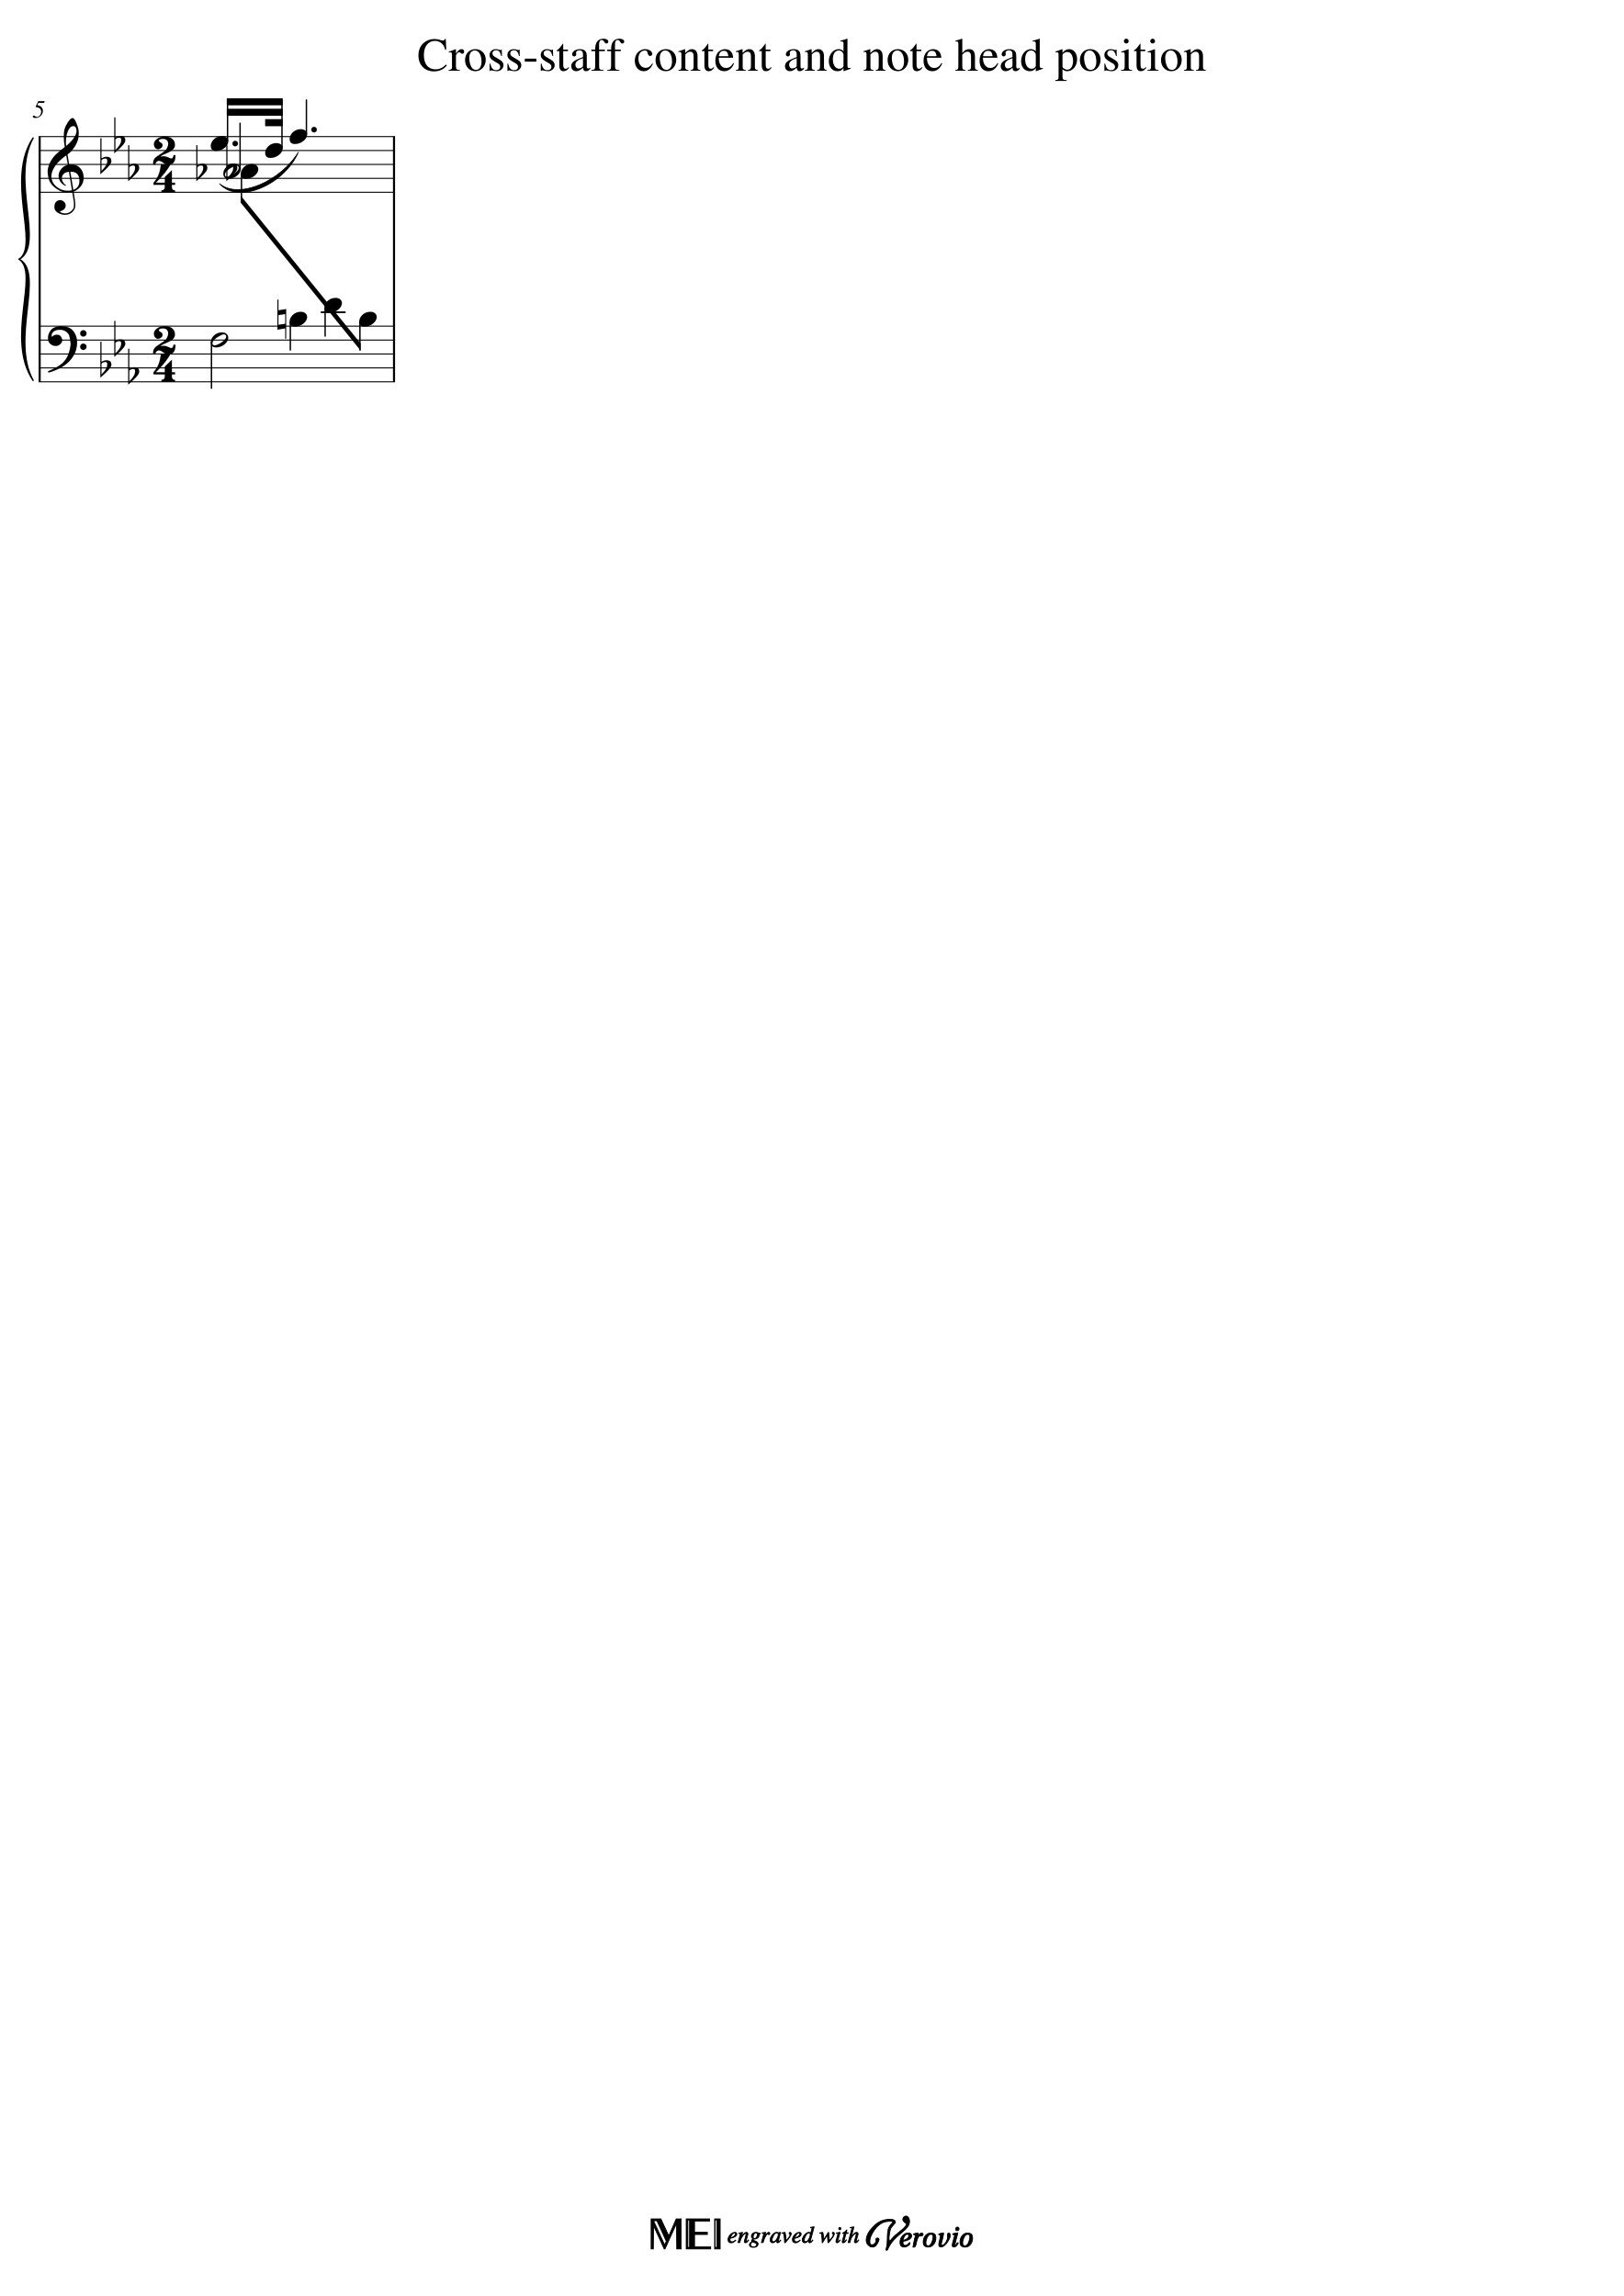
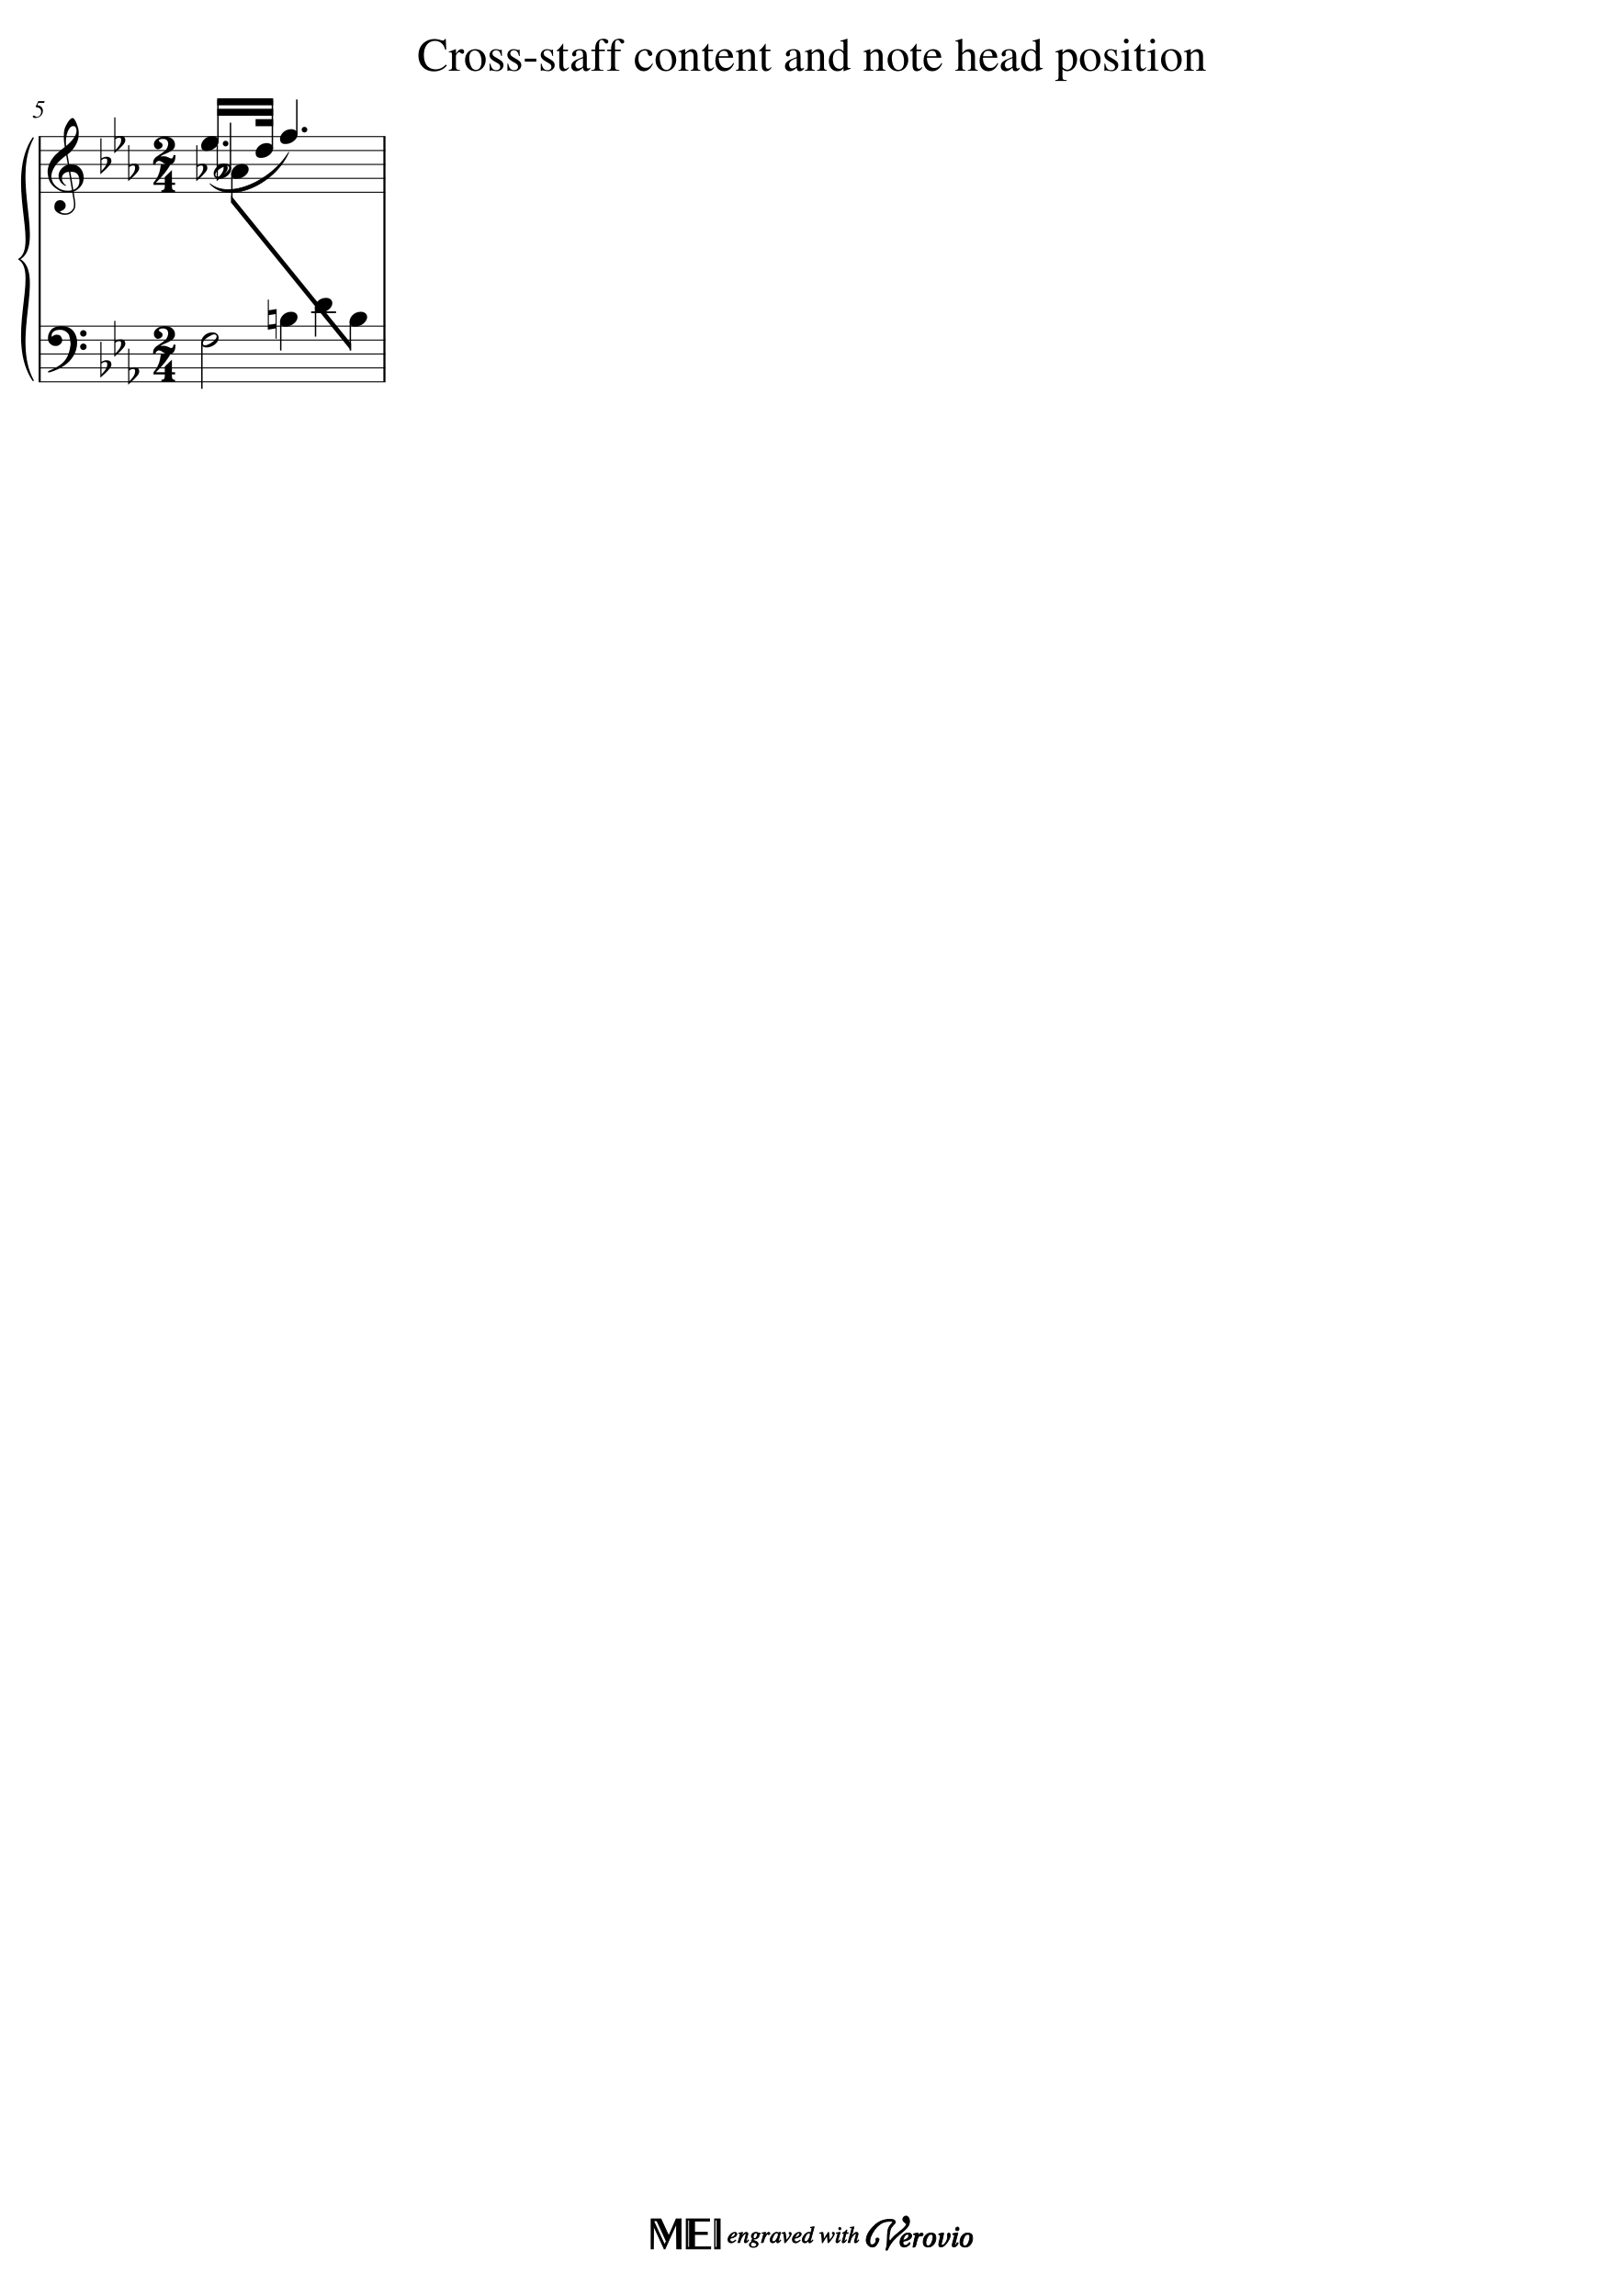
<svg xmlns="http://www.w3.org/2000/svg" xmlns:xlink="http://www.w3.org/1999/xlink" width="2100px" height="2970px" version="1.1" overflow="visible" id="docid">
  <defs>
    <g id="E050-docid">
      <path transform="scale(1,-1)" d="M441 -245c-23 -4 -48 -6 -76 -6c-59 0 -102 7 -130 20c-88 42 -150 93 -187 154c-26 44 -43 103 -48 176c0 6 -1 13 -1 19c0 54 15 111 45 170c29 57 65 106 110 148s96 85 153 127c-3 16 -8 46 -13 92c-4 43 -5 73 -5 89c0 117 16 172 69 257c34 54 64 82 89 82 c21 0 43 -30 69 -92s39 -115 41 -159v-15c0 -109 -21 -162 -67 -241c-13 -20 -63 -90 -98 -118c-13 -9 -25 -19 -37 -29l31 -181c8 1 18 2 28 2c58 0 102 -12 133 -35c59 -43 92 -104 98 -184c1 -7 1 -15 1 -22c0 -123 -87 -209 -181 -248c8 -57 17 -110 25 -162 c5 -31 6 -58 6 -80c0 -30 -5 -53 -14 -70c-35 -64 -88 -99 -158 -103c-5 0 -11 -1 -16 -1c-37 0 -72 10 -108 27c-50 24 -77 59 -80 105v11c0 29 7 55 20 76c18 28 45 42 79 44h6c49 0 93 -42 97 -87v-9c0 -51 -34 -86 -105 -106c17 -24 51 -36 102 -36c62 0 116 43 140 85 c9 16 13 41 13 74c0 20 -1 42 -5 67c-8 53 -18 106 -26 159zM461 939c-95 0 -135 -175 -135 -286c0 -24 2 -48 5 -71c50 39 92 82 127 128c40 53 60 100 60 140v8c-4 53 -22 81 -55 81h-2zM406 119l54 -326c73 25 110 78 110 161c0 7 0 15 -1 23c-7 95 -57 142 -151 142h-12 zM382 117c-72 -2 -128 -47 -128 -120v-7c2 -46 43 -99 75 -115c-3 -2 -7 -5 -10 -10c-70 33 -116 88 -123 172v11c0 68 44 126 88 159c23 17 49 29 78 36l-29 170c-21 -13 -52 -37 -92 -73c-50 -44 -86 -84 -109 -119c-45 -69 -67 -130 -67 -182v-13c5 -68 35 -127 93 -176 s125 -73 203 -73c25 0 50 3 75 9c-19 111 -36 221 -54 331z" />
    </g>
    <g id="E260-docid">
      <path transform="scale(1,-1)" d="M20 110c32 16 54 27 93 27c26 0 35 -3 54 -13c13 -7 24 -20 27 -38l4 -25c0 -28 -16 -57 -45 -89c-23 -25 -39 -44 -65 -68l-88 -79v644h20v-359zM90 106c-32 0 -48 -10 -70 -29v-194c31 31 54 59 71 84c21 32 32 59 32 84c0 9 1 16 1 20c0 14 -3 21 -11 30l-8 3z" />
    </g>
    <g id="E082-docid">
      <path transform="scale(1,-1)" d="M124 -185c-18 0 -55 -14 -65 -65h-36l-3 30c0 25 6 45 18 63c11 19 22 30 39 43l121 82l37 29c15 11 27 29 38 54c12 24 18 47 18 70c0 40 -19 88 -94 88c-25 0 -32 0 -50 -8c-14 -5 -23 -12 -26 -22c3 -9 7 -15 10 -18l24 -17c12 -7 17 -11 27 -21c5 -7 7 -16 7 -27 c0 -12 0 -57 -79 -74c-30 0 -76 26 -76 94c0 66 81 135 197 135c72 0 181 -32 181 -150c0 -53 -32 -95 -113 -133l-91 -41c-26 -11 -45 -23 -57 -37l49 7c84 0 115 -41 148 -41c20 0 33 20 39 61h35c0 -152 -68 -168 -114 -168c-17 0 -65 0 -79 7h10l-28 17 c-49 37 -69 40 -87 42z" />
    </g>
    <g id="E084-docid">
      <path transform="scale(1,-1)" d="M20 -78c84 97 114 180 134 329h170c-13 -32 -82 -132 -99 -151l-84 -97c-33 -36 -59 -63 -80 -81h162v102l127 123v-225h57v-39h-57v-34c0 -43 19 -65 57 -65v-34h-244v36c48 0 60 26 60 70v27h-203v39z" />
    </g>
    <g id="E0A4-docid">
      <path transform="scale(1,-1)" d="M0 -39c0 68 73 172 200 172c66 0 114 -37 114 -95c0 -84 -106 -171 -218 -171c-64 0 -96 30 -96 94z" />
    </g>
    <g id="E0A3-docid">
      <path transform="scale(1,-1)" d="M278 64c0 22 -17 39 -43 39c-12 0 -26 -3 -41 -10c-85 -43 -165 -94 -165 -156c5 -25 15 -32 49 -32c67 11 200 95 200 159zM0 -36c0 68 73 174 200 174c66 0 114 -39 114 -97c0 -84 -106 -173 -218 -173c-64 0 -96 32 -96 96z" />
    </g>
    <g id="E062-docid">
      <path transform="scale(1,-1)" d="M582 -120c0 32 26 58 58 58s58 -26 58 -58s-26 -58 -58 -58s-58 26 -58 58zM582 120c0 32 26 58 58 58s58 -26 58 -58s-26 -58 -58 -58s-58 26 -58 58zM158 96c51 0 73 -14 88 -49l16 -39c0 -17 -2 -30 -7 -40c-3 -11 -10 -21 -19 -31c-17 -18 -49 -43 -84 -43 c-55 0 -77 13 -112 44c-24 21 -35 55 -35 100c0 46 14 81 32 112c30 52 71 79 137 93l36 6l26 2c154 0 235 -68 274 -182c11 -32 18 -68 18 -107c0 -103 -26 -182 -68 -250c-89 -145 -234 -230 -412 -288l-30 -5c-9 0 -14 3 -14 8c3 10 5 11 10 16c35 15 70 30 96 44l78 43 c96 57 162 136 197 258c9 33 17 60 22 100c3 22 5 35 6 39c-7 69 -16 115 -23 140s-4 22 -16 40c-8 12 -19 23 -31 34c-24 21 -62 44 -118 44c-48 0 -84 -8 -113 -28c-28 -19 -42 -44 -42 -73v-16c2 -5 3 -9 4 -11c24 22 52 39 84 39z" />
    </g>
    <g id="E261-docid">
      <path transform="scale(1,-1)" d="M0 -188v539h18v-191l139 22v-533h-17v186zM18 -100l122 17v176l-122 -19v-174z" />
    </g>
  </defs>
  <style type="text/css">#docid g.ending, #docid g.fing, #docid g.reh, #docid g.tempo {font-weight:bold;}#docid g.dir, #docid g.dynam, #docid g.mNum {font-style:italic;}#docid g.label {font-weight:normal;}#docid ellipse, #docid path, #docid polygon, #docid polyline, #docid rect {stroke:currentColor}</style>
  <svg class="definition-scale" color="black" font-family="Times, serif" viewBox="0 0 21000 29700">
    <g class="page-margin" transform="translate(500, 500)">
      <g id="iJ6YNS9" class="mdiv pageMilestone" />
      <g id="j6ERYJ7" class="score pageMilestone" />
      <g id="q1JXDPYF" class="system">
        <path d="M13 1267 L13 4439" stroke-width="27" />
        <g id="j5RNW07" class="grpSym">
          <path d="M-72,4421 C-432,3881 18,3033 -252,2853 C81,3033 -369,3881 -72,4421" stroke-width="18" stroke-linecap="round" stroke-linejoin="round" />
          <path d="M-72,1285 C-369,1825 81,2673 -252,2853 C18,2673 -432,1825 -72,1285" stroke-width="18" stroke-linecap="round" stroke-linejoin="round" />
        </g>
        <g id="i1N780LT" class="section systemMilestone" />
        <g id="z1XZBIJA" class="measure">
          <g id="e6C4ZMJ" class="mNum autogenerated">
            <text y="1024" text-anchor="middle" font-size="0px">
              <tspan id="fA9N9Z2" class="text">
                <tspan font-size="324px">5</tspan>
              </tspan>
            </text>
          </g>
          <g id="a12WP67W" class="staff">
-             <path d="M0 1267 L4609 1267" stroke-width="13" />
-             <path d="M0 1447 L4609 1447" stroke-width="13" />
-             <path d="M0 1627 L4609 1627" stroke-width="13" />
-             <path d="M0 1807 L4609 1807" stroke-width="13" />
-             <path d="M0 1987 L4609 1987" stroke-width="13" />
+             <path d="M0 1267 L4485 1267" stroke-width="13" />
+             <path d="M0 1447 L4485 1447" stroke-width="13" />
+             <path d="M0 1627 L4485 1627" stroke-width="13" />
+             <path d="M0 1807 L4485 1807" stroke-width="13" />
+             <path d="M0 1987 L4485 1987" stroke-width="13" />
            <g id="a9YC5PW" class="clef">
              <use xlink:href="#E050-docid" transform="translate(117, 1807) scale(0.72, 0.72)" />
            </g>
            <g id="c1EVLEBN" class="keySig">
              <g id="e1VZVNX5" class="keyAccid">
                <use xlink:href="#E260-docid" transform="translate(798, 1627) scale(0.72, 0.72)" />
              </g>
              <g id="gZD30MR" class="keyAccid">
                <use xlink:href="#E260-docid" transform="translate(978, 1357) scale(0.72, 0.72)" />
              </g>
              <g id="i1G6KZSQ" class="keyAccid">
                <use xlink:href="#E260-docid" transform="translate(1158, 1717) scale(0.72, 0.72)" />
              </g>
            </g>
            <g id="kE03QJK" class="meterSig">
              <use xlink:href="#E082-docid" transform="translate(1466, 1447) scale(0.72, 0.72)" />
              <use xlink:href="#E084-docid" transform="translate(1471, 1807) scale(0.72, 0.72)" />
            </g>
            <g id="b4Y5DFV" class="layer">
              <g id="cNFAQML" class="beam">
-                 <polygon points="2434,772 3156,772 3156,862 2434,862" />
-                 <polygon points="2434,907 3156,907 3156,997 2434,997" />
-                 <polygon points="2930,1042 3156,1042 3156,1132 2930,1132" />
+                 <polygon points="2310,772 3032,772 3032,862 2310,862" />
+                 <polygon points="2310,907 3032,907 3032,997 2310,997" />
+                 <polygon points="2806,1042 3032,1042 3032,1132 2806,1132" />
                <g id="note-000000167757583" class="note">
                  <g class="notehead">
-                     <use xlink:href="#E0A4-docid" transform="translate(2226, 1357) scale(0.72, 0.72)" />
+                     <use xlink:href="#E0A4-docid" transform="translate(2102, 1357) scale(0.72, 0.72)" />
                  </g>
                  <g id="nYOSRMB" class="dots">
-                     <ellipse cx="2542" cy="1357" rx="36" ry="36" />
+                     <ellipse cx="2418" cy="1357" rx="36" ry="36" />
                  </g>
                  <g id="mMRH0VO" class="stem">
-                     <path d="M2443 1329 L2443 790" stroke-width="18" />
+                     <path d="M2319 1329 L2319 790" stroke-width="18" />
                  </g>
                  <g id="e36A7UB" class="accid" />
                </g>
                <g id="fW4SW7P" class="note">
                  <g class="notehead">
-                     <use xlink:href="#E0A4-docid" transform="translate(2930, 1447) scale(0.72, 0.72)" />
+                     <use xlink:href="#E0A4-docid" transform="translate(2806, 1447) scale(0.72, 0.72)" />
                  </g>
                  <g id="o1HHM1JI" class="stem">
-                     <path d="M3147 1419 L3147 790" stroke-width="18" />
+                     <path d="M3023 1419 L3023 790" stroke-width="18" />
                  </g>
                  <g id="g17JWEWV" class="accid" />
                </g>
              </g>
              <g id="note-000000110649015" class="note">
                <g class="notehead">
-                   <use xlink:href="#E0A4-docid" transform="translate(3246, 1267) scale(0.72, 0.72)" />
+                   <use xlink:href="#E0A4-docid" transform="translate(3122, 1267) scale(0.72, 0.72)" />
                </g>
                <g id="qEDENPO" class="dots">
-                   <ellipse cx="3562" cy="1177" rx="36" ry="36" />
+                   <ellipse cx="3438" cy="1177" rx="36" ry="36" />
                </g>
                <g id="p1CAQXBX" class="stem">
-                   <path d="M3463 1239 L3463 787" stroke-width="18" />
+                   <path d="M3339 1239 L3339 787" stroke-width="18" />
                </g>
                <g id="iEPNT2P" class="accid" />
              </g>
            </g>
            <g id="j180F7IU" class="layer">
              <g id="k1JVOWO3" class="note">
                <g class="notehead">
-                   <use xlink:href="#E0A3-docid" transform="translate(2388, 1717) scale(0.72, 0.72)" />
+                   <use xlink:href="#E0A3-docid" transform="translate(2264, 1717) scale(0.72, 0.72)" />
                </g>
                <g id="rUNE3HG" class="stem">
-                   <path d="M2605 1689 L2605 1087" stroke-width="18" />
+                   <path d="M2481 1689 L2481 1087" stroke-width="18" />
                </g>
                <g id="l168SLSU" class="accid">
                  <use xlink:href="#E260-docid" transform="translate(2039, 1717) scale(0.72, 0.72)" />
                </g>
              </g>
            </g>
          </g>
          <g id="m1I1R6XU" class="staff">
-             <path d="M0 3719 L4609 3719" stroke-width="13" />
-             <path d="M0 3899 L4609 3899" stroke-width="13" />
-             <path d="M0 4079 L4609 4079" stroke-width="13" />
-             <path d="M0 4259 L4609 4259" stroke-width="13" />
-             <path d="M0 4439 L4609 4439" stroke-width="13" />
+             <path d="M0 3719 L4485 3719" stroke-width="13" />
+             <path d="M0 3899 L4485 3899" stroke-width="13" />
+             <path d="M0 4079 L4485 4079" stroke-width="13" />
+             <path d="M0 4259 L4485 4259" stroke-width="13" />
+             <path d="M0 4439 L4485 4439" stroke-width="13" />
            <g id="mJG3GMO" class="clef">
              <use xlink:href="#E062-docid" transform="translate(117, 3899) scale(0.72, 0.72)" />
            </g>
            <g id="o11PDV7X" class="keySig">
              <g id="qXB0BT4" class="keyAccid">
                <use xlink:href="#E260-docid" transform="translate(798, 4259) scale(0.72, 0.72)" />
              </g>
              <g id="s11Q0MIK" class="keyAccid">
                <use xlink:href="#E260-docid" transform="translate(978, 3989) scale(0.72, 0.72)" />
              </g>
              <g id="u16V2W0S" class="keyAccid">
                <use xlink:href="#E260-docid" transform="translate(1158, 4349) scale(0.72, 0.72)" />
              </g>
            </g>
            <g id="w15E2U6N" class="meterSig">
              <use xlink:href="#E082-docid" transform="translate(1466, 3899) scale(0.72, 0.72)" />
              <use xlink:href="#E084-docid" transform="translate(1471, 4259) scale(0.72, 0.72)" />
            </g>
            <g class="ledgerLines above">
-               <path d="M3648 3539 L3970 3539" stroke-width="22" />
+               <path d="M3524 3539 L3846 3539" stroke-width="22" />
            </g>
            <g id="n3L1BSY" class="layer">
              <g id="oYFJ0C6" class="beam">
-                 <polygon points="2614,2032 4164,3944 4164,4034 2614,2122" />
+                 <polygon points="2490,2032 4040,3944 4040,4034 2490,2122" />
                <g id="p6KLLMO" class="note">
                  <g class="notehead">
-                     <use xlink:href="#E0A4-docid" transform="translate(2614, 1717) scale(0.72, 0.72)" />
+                     <use xlink:href="#E0A4-docid" transform="translate(2490, 1717) scale(0.72, 0.72)" />
                  </g>
                  <g id="s1SW5LIP" class="stem">
-                     <path d="M2623 1745 L2623 2122" stroke-width="18" />
+                     <path d="M2499 1745 L2499 2122" stroke-width="18" />
                  </g>
                  <g id="q4CA8UL" class="accid">
-                     <use xlink:href="#E260-docid" transform="translate(2427, 1717) scale(0.72, 0.72)" />
+                     <use xlink:href="#E260-docid" transform="translate(2303, 1717) scale(0.72, 0.72)" />
                  </g>
                </g>
                <g id="r10DL3CR" class="note">
                  <g class="notehead">
-                     <use xlink:href="#E0A4-docid" transform="translate(3246, 3629) scale(0.72, 0.72)" />
+                     <use xlink:href="#E0A4-docid" transform="translate(3122, 3629) scale(0.72, 0.72)" />
                  </g>
                  <g id="tPEE0OP" class="stem">
-                     <path d="M3255 3657 L3255 4034" stroke-width="18" />
+                     <path d="M3131 3657 L3131 4034" stroke-width="18" />
                  </g>
                  <g id="s1IC15RP" class="accid">
-                     <use xlink:href="#E261-docid" transform="translate(3088, 3629) scale(0.72, 0.72)" />
+                     <use xlink:href="#E261-docid" transform="translate(2964, 3629) scale(0.72, 0.72)" />
                  </g>
                </g>
                <g id="tBZ62SV" class="note">
                  <g class="notehead">
-                     <use xlink:href="#E0A4-docid" transform="translate(3696, 3449) scale(0.72, 0.72)" />
+                     <use xlink:href="#E0A4-docid" transform="translate(3572, 3449) scale(0.72, 0.72)" />
                  </g>
                  <g id="uL0P3Y6" class="stem">
-                     <path d="M3705 3477 L3705 3854" stroke-width="18" />
+                     <path d="M3581 3477 L3581 3854" stroke-width="18" />
                  </g>
                  <g id="uW4WKQ" class="accid" />
                </g>
                <g id="vLC6GUE" class="note">
                  <g class="notehead">
-                     <use xlink:href="#E0A4-docid" transform="translate(4146, 3629) scale(0.72, 0.72)" />
+                     <use xlink:href="#E0A4-docid" transform="translate(4022, 3629) scale(0.72, 0.72)" />
                  </g>
                  <g id="vPKGJXZ" class="stem">
-                     <path d="M4155 3657 L4155 4034" stroke-width="18" />
+                     <path d="M4031 3657 L4031 4034" stroke-width="18" />
                  </g>
                  <g id="w1KCUVGJ" class="accid" />
                </g>
              </g>
            </g>
            <g id="xGUU4JQ" class="layer">
              <g id="yAUW6TF" class="note">
                <g class="notehead">
-                   <use xlink:href="#E0A3-docid" transform="translate(2226, 3899) scale(0.72, 0.72)" />
+                   <use xlink:href="#E0A3-docid" transform="translate(2102, 3899) scale(0.72, 0.72)" />
                </g>
                <g id="wGMJNIQ" class="stem">
-                   <path d="M2235 3924 L2235 4529" stroke-width="18" />
+                   <path d="M2111 3924 L2111 4529" stroke-width="18" />
                </g>
                <g id="z14DBQNG" class="accid" />
              </g>
            </g>
          </g>
          <g id="a1QJ4FU1" class="slur">
-             <path d="M2339,1876 C2589,2083 3127,1845 3359,1469 C3173,1895 2577,2149 2339,1876" stroke-width="9" stroke-linecap="round" stroke-linejoin="round" />
+             <path d="M2215,1876 C2465,2083 3003,1845 3235,1469 C3049,1895 2453,2149 2215,1876" stroke-width="9" stroke-linecap="round" stroke-linejoin="round" />
          </g>
          <g id="y16753K6" class="barLine">
-             <path d="M4596 1267 L4596 1987" stroke-width="27" />
-             <path d="M4596 3719 L4596 4439" stroke-width="27" />
-             <path d="M4596 1987 L4596 3719" stroke-width="27" />
+             <path d="M4472 1267 L4472 1987" stroke-width="27" />
+             <path d="M4472 3719 L4472 4439" stroke-width="27" />
+             <path d="M4472 1987 L4472 3719" stroke-width="27" />
          </g>
        </g>
        <g id="kOVASEE" class="systemMilestoneEnd i1N780LT" />
      </g>
      <g id="l1I7OPR1" class="pageMilestoneEnd j6ERYJ7" />
      <g id="m81K135" class="pageMilestoneEnd iJ6YNS9" />
      <g id="t1YD0KSR" class="pgHead autogenerated">
        <text font-size="0px">
          <tspan id="u1XWY667" class="rend" x="10000" y="415" text-anchor="middle">
            <tspan id="vE1WURA" class="rend">
              <tspan id="wK8FJ60" class="text">
                <tspan font-size="607px">Cross-staff content and note head position</tspan>
              </tspan>
            </tspan>
          </tspan>
        </text>
      </g>
      <g id="n2N7U24" class="pgFoot autogenerated">
        <g id="o1FK4NGH" class="fig">
          <g class="svg" transform="translate(7750, 28099) scale(10, 10)">
            <g>
              <path fill="#000000" d="M 17.113,49.265 V 10.368 h 12.697 c 3.289,7.337 6.713,14.61 10.127,21.889 3.42,-7.485 6.256,-14.205 9.589,-21.91 2.436,0.104 4.317,0.085 6.484,-0.058 V 49.264 H 50.274 C 50.145,38.356 50.016,27.448 49.887,16.54 45.003,27.315 39.967,38.434 35.084,49.209 34.679,49.344 34.427,49.136 34.022,49.271 29.466,39.331 24.91,29.391 20.354,19.451 20.224,29.389 20.095,39.327 19.965,49.264 H 17.113 Z M 36.754,39.325 C 32.721,30.513 28.688,21.701 24.655,12.889 22.531,12.751 22.657,12.71 20.714,12.814 v 0.966 c 4.613,9.998 9.609,20.749 13.873,30.082 0.722,-1.513 1.445,-3.025 2.167,-4.538 z m 25.738,9.94 c 0,-12.966 0,-25.931 0,-38.897 10.084,0 20.169,0 30.253,0 0,0.96 0,1.921 0,2.881 -6.483,0 -12.966,0 -19.448,0 0,4.802 0,9.604 0,14.406 5.522,0 11.045,0 16.567,0 0,0.96 0,1.921 0,2.881 -5.522,0 -11.045,0 -16.567,0 0,5.282 0,10.565 0,15.847 6.963,0 13.926,0 20.889,0 0,0.96 0,1.921 0,2.881 -10.565,0 -21.129,0 -31.694,0 z m 4.322,-2.161 c 0,-11.765 0,-23.53 0,-35.295 -0.72,0 -1.441,0 -2.161,0 0,11.765 0,23.53 0,35.295 0.72,0 1.441,0 2.161,0 z m 32.414,2.161 c 0,-12.966 0,-25.931 0,-38.897 2.401,0 4.802,0 7.203,0 0,12.966 0,25.931 0,38.897 -2.401,0 -4.802,0 -7.203,0 z m 2.881,-2.161 c 0,-11.765 0,-23.53 0,-35.295 -0.72,0 -1.441,0 -2.161,0 0,11.765 0,23.53 0,35.295 0.72,0 1.441,0 2.161,0 z" />
              <path fill="#000000" d="m 346.3,6.7 c -3.1,0.5 -4.9,4.4 -2.7,6.8 1.2,1.4 2.7,2.4 4.1,3.5 -2.4,5.3 -7.7,8.3 -11.9,12.1 -3.7,2.8 -7,6.2 -9.7,9.9 -2.2,-0.8 -0.915,-7.719 -0.627,-9.5 0.288,-1.781 0.727,-6.4 2.927,-8.7 1.3,-1.9 3,-3.5 4.5,-5.2 1.2,-3.4 -3.2,-4.9 -5.8,-4.6 -7.3,-0.5 -14.6,2 -20,6.8 -5,4.6 -10,10.1 -11.5,17 -0.9,3.5 -0.2,7.5 2.8,9.9 2.5,2.8 7.4,2.9 9.8,-0.2 1.7,-2.3 3.2,-4.8 3.8,-7.6 -0.1,-2.6 -4.4,-2.3 -4.3,0.2 1.2,2.4 -0.9,4.7 -2.7,6.2 -1.7,0.9 -4.7,0.7 -4.8,-1.7 -1,-5.8 2.1,-11.3 5.2,-16.1 4,-5.8 9.8,-11.2 17.2,-11.8 1.6,0 8.1,-1.2 6.8,1.4 -2.8,2.8 -5.6,6.1 -6,10.3 -1.6,7.7 0.1,15.7 -2.3,23.2 -1.1,3.9 2,2.6 2.5,0.2 3.3,-7.4 8.9,-13.4 15.1,-18.5 4.2,-3.9 9.5,-7.1 11.9,-12.6 1.3,-3.6 1.2,-9 -2.7,-10.9 -0.504,-0.177 -1.07,-0.165 -1.6,-0.1 z m 66,14.5 c -2,0.8 -1.8,4.9 0.8,4.4 3.4,0.4 2.9,-6.2 -0.8,-4.4 z m 0.6,7.3 c -1.3,0.5 -7.6,0.5 -5.4,2.2 4,-0.3 0.7,4.5 0.6,6.7 -0.4,2.9 -2.4,5.9 -1.2,8.8 2.7,1.7 5.6,-0.8 6.8,-3.2 1.6,-1.4 -0.5,-3 -1.2,-0.9 -0.4,0.8 -2.4,3.5 -2.6,1.8 1.1,-5 2.7,-9.9 3.9,-14.9 l -0.1,-0.5 h -0.9 z m -65.1,0.2 c -6.5,1.6 -10.5,9.5 -8.2,15.7 2.1,3.4 7.4,2.9 10.1,0.4 2,-0.2 3.6,-5.3 1,-3.4 -1.4,2 -4,4.2 -6.5,2.8 -2.2,-1.9 -1.9,-5.7 1.7,-5.3 3.1,-0.9 6.9,-2.1 8.1,-5.5 0.9,-2.7 -1.6,-5.2 -4.3,-4.8 h -1.1 -0.7 z m 13.6,0 c -2.2,0 -8.5,1.8 -2.9,2.3 0.9,1.9 -1,4.9 -1.1,7.2 -0.5,2.9 -1.4,5.7 -1.7,8.7 3.7,0.7 3.8,-2.6 4.4,-5.3 0.9,-3.3 1.6,-7 4.1,-9.5 2.4,1.6 6.8,-0.7 3.7,-3.4 -2.9,-0.5 -4.8,2.4 -6.2,4.3 0,-1.2 2.4,-5 -0.2,-4.3 z m 15.8,0 c -6.4,1.3 -9.6,9.1 -7.7,14.9 1.9,4 7.7,3.9 11,1.7 4.1,-3 6,-8.9 4.4,-13.7 -1.3,-3 -4.8,-3.2 -7.6,-3 z m 17,0 c -2.3,0 -8.8,1.9 -3,2.4 0.4,2.5 -1,5.7 -1.4,8.4 -0.7,2.4 -1.8,7.5 2.1,7.2 3.8,-0.1 6.5,-3.5 8.5,-6.3 2,-3.2 4.5,-7 3.3,-10.9 -3.7,-3 -3.6,2.6 -3.1,5.1 -0.7,3.8 -2.7,7.9 -6.2,9.8 -3.6,0.6 -1,-4.3 -0.8,-6.1 0.6,-3.2 1.6,-6.3 1.9,-9.5 h -1.1 z m 30.6,0 c -6.3,1.2 -9.5,8.9 -7.8,14.7 1.5,4 7.2,4.2 10.5,2.4 4.6,-2.8 6.6,-9.3 4.8,-14.3 -1.4,-2.8 -4.8,-3 -7.5,-2.8 z m -75.4,1.7 c 2.1,1.5 0.2,4.7 -1.6,5.7 -1.1,0.4 -5.5,3.4 -4.6,0.7 0.8,-2.7 2.2,-6.2 5.3,-6.6 l 0.9,0.1 z m 30.8,0 c 2.6,1.5 1.3,5.2 0.8,7.6 -0.8,2.7 -1.9,5.9 -4.7,7.1 -5.1,0.8 -4,-5.8 -2.8,-8.8 1,-2.8 3,-6.8 6.7,-5.8 z m 47.1,-0.1 c 2.9,0.7 2,4.7 1.5,6.8 -0.7,3 -1.8,6.7 -5,8 -4.7,0.8 -4,-5.1 -3,-7.9 0.9,-3 2.7,-7.3 6.5,-6.8 z" />
              <g>
                <path d="m 116.566,37.118 q 0,-3.252 2.93,-6.299 2.9,-3.047 5.991,-3.047 1.143,0 1.816,0.527 0.674,0.527 0.674,1.567 0,2.109 -2.476,3.618 -2.461,1.494 -5.186,1.831 l -0.835,0.103 q -0.19,0.601 -0.264,0.967 -0.073,0.352 -0.073,0.894 0,1.289 0.835,2.007 0.85,0.718 2.007,0.718 1.099,0 2.329,-0.732 0.703,-0.425 2.036,-1.523 l 0.381,0.337 q -0.659,0.835 -1.89,1.714 -2.183,1.567 -4.38,1.567 -1.553,0 -2.725,-1.099 -1.172,-1.099 -1.172,-3.149 z m 3.12,-2.358 q 2.798,-0.41 4.556,-1.963 Q 126,31.229 126,29.691 q 0,-0.557 -0.264,-0.879 -0.264,-0.337 -0.776,-0.337 -0.952,0 -1.875,0.82 -0.908,0.806 -1.641,1.831 -0.776,1.201 -1.23,2.3 -0.249,0.586 -0.527,1.333 z" />
                <path d="m 129.472,41 2.534,-9.053 q 0.322,-1.143 0.366,-1.377 0.059,-0.249 0.059,-0.527 0,-0.425 -0.249,-0.659 -0.234,-0.249 -0.938,-0.249 -0.176,0 -0.352,0.029 -0.161,0.015 -0.366,0.044 v -0.498 q 0.952,-0.146 1.348,-0.22 0.41,-0.073 0.879,-0.176 l 2.622,-0.571 q 0.088,0.059 0.117,0.132 l -1.948,6.299 q 1.787,-2.739 2.988,-4.072 2.109,-2.358 3.779,-2.358 0.645,0 1.113,0.249 0.894,0.483 0.894,1.743 0,0.352 -0.073,0.732 -0.073,0.381 -0.19,0.82 l -1.919,7.017 q -0.059,0.22 -0.132,0.542 -0.073,0.308 -0.073,0.439 0,0.22 0.103,0.396 0.103,0.176 0.337,0.176 0.381,0 0.879,-0.439 0.498,-0.454 1.626,-1.919 l 0.425,0.381 q -1.201,1.626 -1.904,2.285 -1.201,1.157 -2.3,1.157 -0.498,0 -0.967,-0.322 -0.454,-0.337 -0.454,-1.201 0,-0.249 0.029,-0.527 0.044,-0.278 0.103,-0.483 l 1.846,-7.119 q 0.146,-0.586 0.19,-0.952 0.059,-0.381 0.059,-0.542 0,-0.352 -0.176,-0.601 -0.161,-0.264 -0.586,-0.264 -1.099,0 -2.769,1.992 -0.981,1.187 -1.992,2.827 -0.776,1.274 -1.23,2.49 Q 132.709,37.821 131.742,41 Z" />
                <path d="m 149.13,33.5 q 0,0.908 0.278,1.45 0.469,0.894 1.685,0.894 1.318,0 2.344,-1.67 1.04,-1.685 1.04,-3.706 0,-0.967 -0.425,-1.509 -0.425,-0.557 -1.274,-0.557 -1.641,0 -2.651,1.743 -0.996,1.743 -0.996,3.354 z m 0.513,13.066 q 1.743,0 2.886,-0.835 1.157,-0.835 1.157,-1.992 0,-0.879 -0.601,-1.479 -0.322,-0.322 -1.04,-0.688 -0.601,-0.293 -2.036,-0.835 -1.421,-0.557 -1.641,-0.557 -0.381,0 -1.479,1.011 -1.099,1.025 -1.099,2.314 0,1.948 1.685,2.681 0.879,0.381 2.168,0.381 z m -5.479,-2.681 q 0,-1.099 0.835,-2.095 0.85,-0.981 2.681,-1.963 -0.366,-0.234 -0.601,-0.483 -0.234,-0.264 -0.234,-0.688 0,-0.601 0.835,-1.377 0.469,-0.439 1.523,-1.157 -0.938,-0.352 -1.611,-0.996 -0.82,-0.864 -0.82,-2.241 0,-2.212 1.729,-3.677 1.729,-1.465 4.277,-1.465 1.333,0 2.256,0.425 0.923,0.41 1.084,0.688 h 1.978 v 1.172 h -1.494 q 0.088,0.322 0.132,0.586 0.044,0.264 0.044,0.747 0,2.373 -1.846,3.735 -1.831,1.362 -3.955,1.362 -0.22,0 -0.41,-0.015 -0.19,-0.029 -0.469,-0.088 -0.22,0 -0.601,0.425 -0.396,0.425 -0.396,0.762 0,0.498 3.223,1.699 3.208,1.216 3.208,3.56 0,1.758 -1.611,3.076 -1.611,1.333 -4.863,1.333 -2.256,0 -3.574,-0.967 -1.318,-0.967 -1.318,-2.358 z" />
                <path d="m 165.038,27.67 q 0.132,0 0.176,0.088 0.059,0.073 0.059,0.176 -0.015,0.146 -0.029,0.22 l -1.465,5.669 0.322,-0.63 q 1.055,-2.065 2.461,-3.765 1.421,-1.714 2.695,-1.714 0.688,0 1.055,0.454 0.381,0.454 0.381,1.04 0,0.659 -0.381,1.099 -0.366,0.425 -1.025,0.425 -0.454,0 -0.688,-0.176 -0.234,-0.176 -0.366,-0.41 l -0.176,-0.322 q -0.059,-0.088 -0.146,-0.132 -0.073,-0.059 -0.19,-0.059 -0.571,0 -1.655,1.597 -1.069,1.597 -1.919,3.457 -0.513,1.128 -1.143,2.988 Q 162.606,38.847 161.947,41 h -2.256 l 2.432,-8.818 q 0.205,-0.762 0.322,-1.362 0.132,-0.601 0.132,-0.981 0,-0.439 -0.22,-0.674 -0.22,-0.234 -0.762,-0.234 -0.176,0 -0.439,0.029 -0.264,0.029 -0.63,0.073 v -0.483 l 0.586,-0.117 q 1.143,-0.234 2.49,-0.498 1.362,-0.264 1.436,-0.264 z" />
                <path d="m 181.518,30.424 q 0,-1.055 -0.483,-1.553 -0.483,-0.498 -1.172,-0.498 -2.388,0 -4.438,3.662 -1.802,3.223 -1.802,5.552 0,1.172 0.498,1.714 0.513,0.527 1.26,0.527 2.212,0 4.263,-3.56 1.875,-3.237 1.875,-5.845 z m -1.831,-2.71 q 1.157,0 1.787,0.601 0.337,0.322 0.527,0.85 l 0.073,0.205 0.322,-1.113 q 0.059,-0.19 0.103,-0.249 0.044,-0.073 0.205,-0.088 l 1.655,-0.19 q 0.132,0 0.146,0.059 0.029,0.044 0,0.176 -0.059,0.19 -0.088,0.308 -0.029,0.103 -0.088,0.308 l -1.348,5.244 q -0.439,1.714 -0.747,2.959 -0.542,2.256 -0.542,2.578 0,0.205 0.103,0.308 0.117,0.088 0.278,0.088 0.132,0 0.278,-0.088 0.161,-0.088 0.381,-0.264 l 0.249,-0.205 q 0.117,-0.103 0.264,-0.234 0.146,-0.146 0.352,-0.352 l 0.908,-0.938 0.352,0.308 q -1.523,1.948 -2.446,2.651 -0.923,0.688 -1.758,0.688 -0.542,0 -0.85,-0.381 -0.293,-0.381 -0.293,-0.952 0,-0.527 0.19,-1.509 0.205,-0.996 0.396,-1.67 -0.264,0.439 -0.894,1.289 -0.615,0.835 -1.523,1.626 -1.069,0.952 -2.051,1.348 -0.762,0.264 -1.465,0.264 -1.187,0 -2.153,-0.967 -0.967,-0.981 -0.967,-2.769 0,-3.076 2.754,-6.416 2.842,-3.472 5.889,-3.472 z" />
                <path d="m 196.664,27.772 q 0.82,0 1.26,0.586 0.439,0.586 0.439,1.333 0,1.978 -3.911,6.929 -3.706,4.702 -4.438,4.702 -0.22,0 -0.293,-0.601 -0.044,-0.337 -0.044,-1.143 0,-0.981 -0.19,-3.325 -0.19,-2.344 -0.366,-3.472 -0.366,-2.476 -0.718,-3.193 -0.352,-0.718 -1.333,-0.718 -0.161,0 -0.381,0.015 -0.205,0.015 -0.483,0.044 v -0.381 q 0.439,-0.088 1.846,-0.396 1.406,-0.308 1.494,-0.337 l 0.483,-0.146 q 0.205,-0.059 0.322,0.234 0.117,0.278 0.293,1.055 0.557,2.549 0.835,5.024 0.176,1.538 0.352,4.556 l 0.483,-0.513 q 1.509,-1.597 3.018,-3.794 1.509,-2.197 1.509,-3.105 0,-0.454 -0.659,-1.084 -0.659,-0.645 -0.659,-1.172 0,-0.483 0.322,-0.791 0.337,-0.308 0.82,-0.308 z" />
                <path d="m 199.828,37.118 q 0,-3.252 2.93,-6.299 2.9,-3.047 5.991,-3.047 1.143,0 1.816,0.527 0.674,0.527 0.674,1.567 0,2.109 -2.476,3.618 -2.461,1.494 -5.186,1.831 l -0.835,0.103 q -0.19,0.601 -0.264,0.967 -0.073,0.352 -0.073,0.894 0,1.289 0.835,2.007 0.85,0.718 2.007,0.718 1.099,0 2.329,-0.732 0.703,-0.425 2.036,-1.523 l 0.381,0.337 q -0.659,0.835 -1.89,1.714 -2.183,1.567 -4.38,1.567 -1.553,0 -2.725,-1.099 -1.172,-1.099 -1.172,-3.149 z m 3.12,-2.358 q 2.798,-0.41 4.556,-1.963 1.758,-1.567 1.758,-3.105 0,-0.557 -0.264,-0.879 -0.264,-0.337 -0.776,-0.337 -0.952,0 -1.875,0.82 -0.908,0.806 -1.641,1.831 -0.776,1.201 -1.23,2.3 -0.249,0.586 -0.527,1.333 z" />
                <path d="m 215.238,37.602 q 0,0.894 0.41,1.567 0.41,0.659 1.392,0.659 2.095,0 4.028,-3.369 1.816,-3.164 1.816,-5.991 0,-0.894 -0.293,-1.479 -0.293,-0.586 -1.187,-0.586 -2.227,0 -4.307,3.604 -1.86,3.223 -1.86,5.596 z m 6.006,-9.888 q 1.157,0 1.641,0.557 0.278,0.322 0.439,1.099 l 1.67,-6.006 q 0.073,-0.249 0.088,-0.439 0.029,-0.205 0.029,-0.352 0,-0.571 -0.22,-0.718 -0.205,-0.146 -0.601,-0.146 -0.249,0 -0.469,0.015 -0.205,0.015 -0.557,0.044 v -0.483 q 1.655,-0.22 4.585,-0.762 l 0.132,0.146 -0.029,0.161 -2.812,10.532 -1.919,6.973 q -0.059,0.234 -0.103,0.439 -0.029,0.19 -0.029,0.352 0,0.396 0.19,0.513 0.205,0.117 0.352,0.117 0.425,0 1.201,-0.747 0.454,-0.454 1.245,-1.406 l 0.337,0.322 -0.205,0.308 q -0.542,0.806 -1.392,1.641 -1.509,1.479 -2.71,1.479 -0.396,0 -0.718,-0.176 -0.601,-0.352 -0.601,-1.26 0,-0.308 0.088,-0.981 0.088,-0.674 0.264,-1.465 -1.113,1.699 -2.446,2.783 -1.318,1.084 -2.886,1.084 -1.274,0 -2.227,-0.908 -0.952,-0.908 -0.952,-2.798 0,-3.193 2.93,-6.562 2.915,-3.354 5.684,-3.354 z" />
                <path d="m 254.13,29.53 q 0,1.23 -1.187,3.252 -0.659,1.128 -1.86,2.739 -1.23,1.655 -2.534,3.267 -2.065,2.549 -2.432,2.549 -0.161,0 -0.205,-0.132 -0.044,-0.132 -0.117,-0.894 l -0.864,-9.126 -6.079,9.961 q -0.044,0.088 -0.117,0.117 -0.059,0.029 -0.132,0.029 l -0.205,-0.044 -0.029,-0.132 -0.176,-3.618 q -0.059,-1.216 -0.176,-2.505 -0.103,-1.304 -0.205,-2.256 -0.308,-2.651 -0.659,-3.252 -0.337,-0.601 -1.26,-0.601 -0.176,0 -0.352,0.015 -0.176,0 -0.366,0.029 v -0.425 q 0.601,-0.103 1.143,-0.22 0.557,-0.117 1.216,-0.264 l 1.377,-0.352 q 0.498,0 1.011,4.175 0.278,2.285 0.498,5.2 l 5.757,-9.097 q 0.059,-0.117 0.146,-0.19 0.088,-0.088 0.205,-0.088 0.132,0 0.176,0.088 0.044,0.088 0.059,0.264 l 0.981,10.591 q 0.103,-0.132 1.626,-2.065 1.523,-1.948 1.597,-2.065 1.099,-1.582 1.465,-2.446 0.234,-0.557 0.234,-1.084 0,-0.205 -0.059,-0.381 -0.059,-0.19 -0.278,-0.396 L 251.874,29.75 q -0.19,-0.19 -0.337,-0.41 -0.132,-0.234 -0.132,-0.542 0,-0.366 0.249,-0.747 0.264,-0.381 0.938,-0.381 0.542,0 1.04,0.439 0.498,0.425 0.498,1.421 z" />
                <path d="m 261.176,24.521 q -0.601,0 -1.025,-0.469 -0.425,-0.469 -0.425,-1.128 0,-0.674 0.425,-1.143 0.425,-0.469 1.025,-0.469 0.601,0 1.025,0.469 0.439,0.469 0.439,1.143 0,0.674 -0.439,1.143 -0.425,0.454 -1.025,0.454 z m 0.352,3.208 q 0.088,0.044 0.073,0.117 l -2.959,10.459 q -0.205,0.835 -0.205,0.996 0,0.22 0.088,0.381 0.073,0.176 0.366,0.176 0.498,0 1.318,-0.864 0.483,-0.513 1.187,-1.465 l 0.381,0.322 -0.146,0.205 q -1.099,1.538 -1.816,2.212 -1.128,1.055 -2.197,1.055 -0.63,0 -1.055,-0.527 -0.41,-0.527 -0.41,-1.245 0,-0.425 0.059,-0.732 0.059,-0.322 0.22,-0.938 l 2.051,-7.529 q 0.044,-0.176 0.073,-0.322 0.029,-0.146 0.029,-0.293 0,-0.527 -0.396,-0.645 -0.381,-0.132 -1.523,-0.132 v -0.483 q 1.216,-0.146 1.743,-0.22 0.542,-0.088 1.084,-0.176 0.703,-0.117 1.333,-0.264 0.63,-0.146 0.703,-0.088 z" />
                <path d="m 264.179,40.033 q 0,-0.117 0.015,-0.264 0.015,-0.161 0.059,-0.322 l 2.754,-10.239 h -2.227 q 0,-0.396 0.059,-0.498 0.059,-0.103 0.293,-0.205 1.479,-0.63 2.285,-1.216 0.82,-0.586 2.227,-2.256 l 0.234,-0.278 q 0.044,-0.059 0.103,-0.088 0.073,-0.044 0.146,-0.044 0.146,0.029 0.205,0.059 0.044,0.103 0.044,0.19 0.015,0.073 0,0.161 l -0.835,3.193 h 2.388 l -0.176,0.981 h -2.49 l -2.637,9.858 q -0.073,0.264 0.044,0.513 0.117,0.234 0.396,0.234 0.381,0 1.069,-0.762 0.396,-0.41 1.333,-1.626 l 0.381,0.22 -0.205,0.308 q -1.26,1.89 -2.227,2.637 -0.952,0.732 -1.816,0.732 -0.747,0 -1.084,-0.396 -0.337,-0.396 -0.337,-0.894 z" />
                <path d="m 274.696,21.356 q 0.938,-0.132 1.509,-0.205 0.586,-0.088 1.011,-0.161 1.729,-0.337 1.86,-0.366 0.132,-0.029 0.205,-0.029 0.176,0.088 0.176,0.22 l -3.442,13.081 q 1.846,-2.725 3.018,-3.984 2.051,-2.168 3.765,-2.168 0.703,0 1.348,0.454 0.659,0.439 0.659,1.597 0,0.278 -0.073,0.718 -0.073,0.439 -0.176,0.776 l -1.978,7.017 q -0.088,0.293 -0.146,0.571 -0.059,0.264 -0.059,0.483 0,0.249 0.117,0.381 0.117,0.117 0.337,0.117 0.454,0 1.069,-0.63 0.381,-0.396 1.421,-1.729 l 0.381,0.352 q -1.025,1.523 -1.743,2.227 -1.274,1.245 -2.563,1.245 -0.586,0 -0.981,-0.366 -0.396,-0.366 -0.396,-1.055 0,-0.19 0.015,-0.352 0.029,-0.176 0.088,-0.381 l 2.256,-8.584 q 0.029,-0.117 0.044,-0.234 0.029,-0.132 0.029,-0.264 0,-0.366 -0.22,-0.571 -0.234,-0.205 -0.601,-0.205 -0.981,0 -2.476,1.582 -1.494,1.567 -2.52,3.208 -0.703,1.157 -1.069,2.183 Q 275.209,37.309 274.184,41 h -2.271 l 4.688,-17.769 q 0.044,-0.19 0.059,-0.322 0.015,-0.132 0.015,-0.249 0,-0.63 -0.41,-0.747 -0.41,-0.132 -1.567,-0.073 z" />
              </g>
            </g>
          </g>
        </g>
      </g>
    </g>
  </svg>
</svg>
